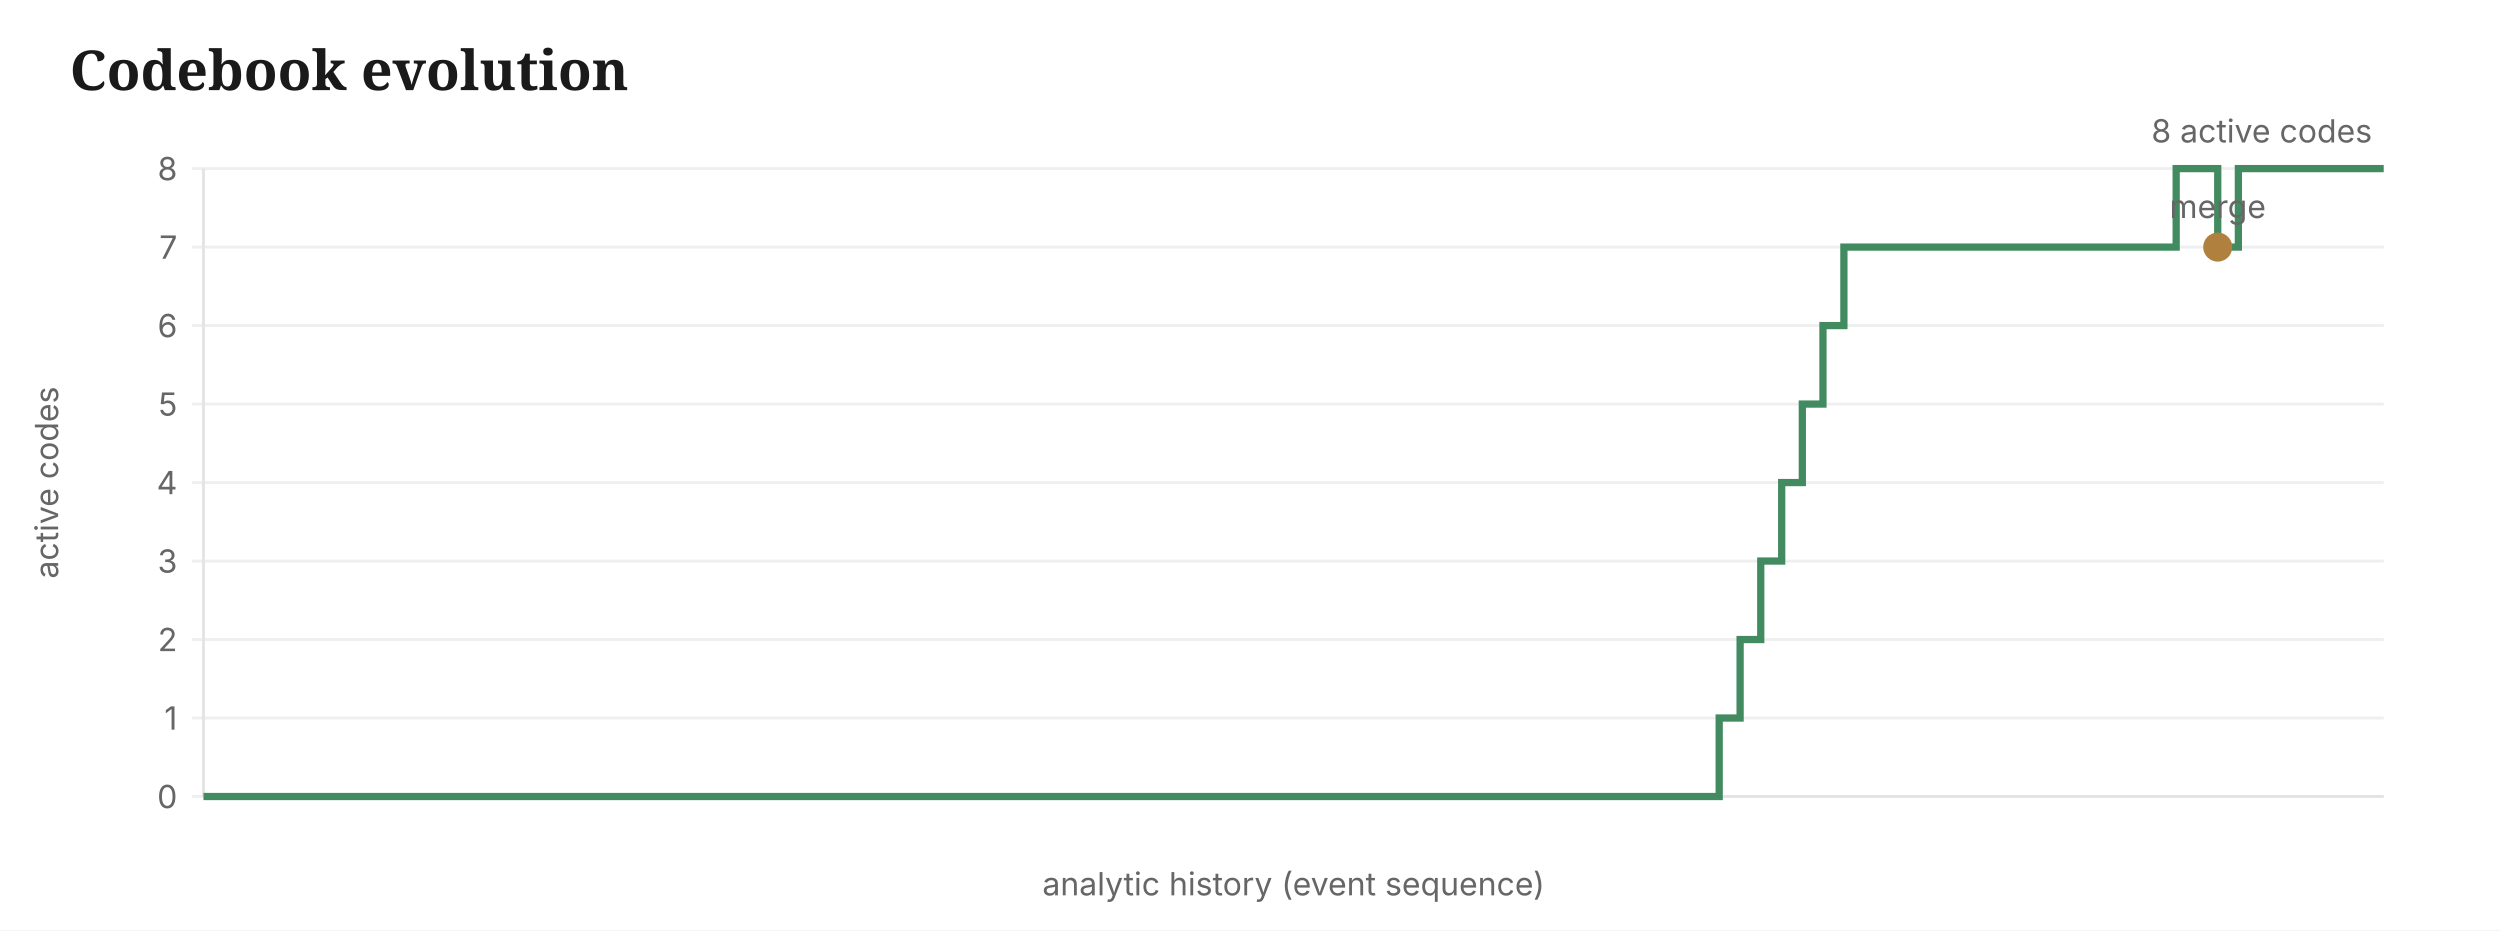
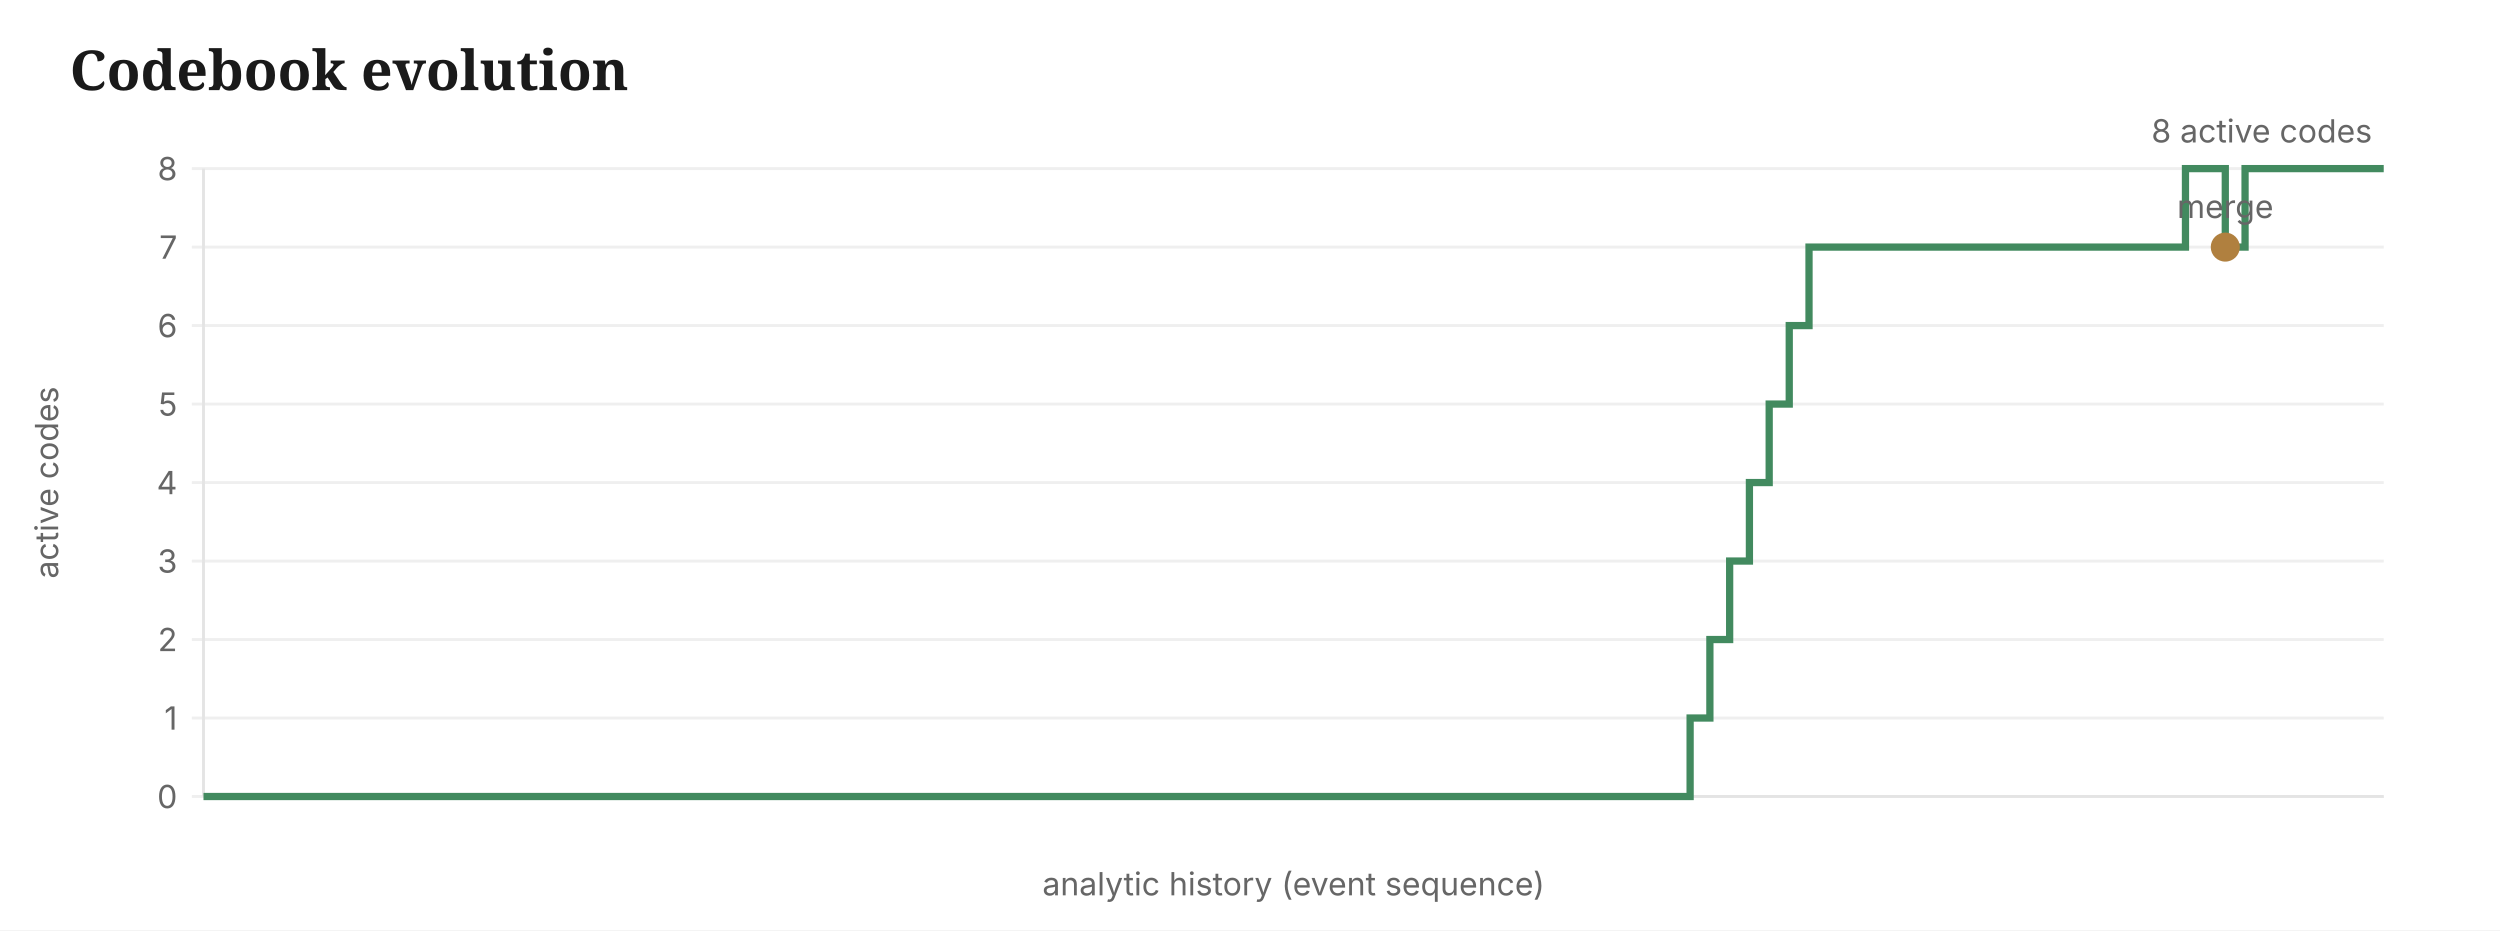
<svg xmlns="http://www.w3.org/2000/svg" width="860" height="320" viewBox="0 0 860 320" role="img" aria-labelledby="title desc">
  <rect width="100%" height="100%" fill="white" />
  <style>text{font-family:-apple-system,BlinkMacSystemFont,"Segoe UI",sans-serif;fill:#1a1a1a}.title{font:600 19px Georgia,serif}.label{font-size:12px}.value{font-size:11px;fill:#666666}.axis{stroke:#e4e4e4;stroke-width:1}</style>
  <text class="title" x="24" y="31">Codebook evolution</text>
  <line class="axis" x1="70" y1="274" x2="820" y2="274" />
  <line class="axis" x1="70" y1="58" x2="70" y2="274" />
  <line class="axis" x1="66" y1="274.0" x2="820" y2="274.0" opacity="0.6" />
  <text class="value" x="61" y="278.0" text-anchor="end">0</text>
  <line class="axis" x1="66" y1="247.0" x2="820" y2="247.0" opacity="0.6" />
  <text class="value" x="61" y="251.0" text-anchor="end">1</text>
  <line class="axis" x1="66" y1="220.0" x2="820" y2="220.0" opacity="0.6" />
  <text class="value" x="61" y="224.0" text-anchor="end">2</text>
  <line class="axis" x1="66" y1="193.0" x2="820" y2="193.0" opacity="0.6" />
  <text class="value" x="61" y="197.0" text-anchor="end">3</text>
  <line class="axis" x1="66" y1="166.0" x2="820" y2="166.0" opacity="0.6" />
  <text class="value" x="61" y="170.0" text-anchor="end">4</text>
  <line class="axis" x1="66" y1="139.0" x2="820" y2="139.0" opacity="0.6" />
  <text class="value" x="61" y="143.0" text-anchor="end">5</text>
  <line class="axis" x1="66" y1="112.0" x2="820" y2="112.0" opacity="0.6" />
  <text class="value" x="61" y="116.0" text-anchor="end">6</text>
  <line class="axis" x1="66" y1="85.0" x2="820" y2="85.0" opacity="0.6" />
  <text class="value" x="61" y="89.0" text-anchor="end">7</text>
  <line class="axis" x1="66" y1="58.0" x2="820" y2="58.0" opacity="0.6" />
  <text class="value" x="61" y="62.0" text-anchor="end">8</text>
-   <polyline points="70,274 591.4,274.0 591.4,247.0 598.6,247.0 598.6,220.0 605.7,220.0 605.7,193.0 612.9,193.0 612.9,166.0 620.0,166.0 620.0,139.0 627.1,139.0 627.1,112.0 634.3,112.0 634.3,85.0 748.6,85.0 748.6,58.0 762.9,58.0 762.9,85.0 770.0,85.0 770.0,58.0 820,58.0" fill="none" stroke="#428a5f" stroke-width="2.5" />
-   <circle cx="762.9" cy="85.0" r="5" fill="#b0803f" />
-   <text class="value" x="762.9" y="75.0" text-anchor="middle" fill="#b0803f">merge</text>
+   <polyline points="70,274 581.4,274.0 581.4,247.0 588.2,247.0 588.2,220.0 595.0,220.0 595.0,193.0 601.8,193.0 601.8,166.0 608.6,166.0 608.6,139.0 615.5,139.0 615.5,112.0 622.3,112.0 622.3,85.0 751.8,85.0 751.8,58.0 765.5,58.0 765.5,85.0 772.3,85.0 772.3,58.0 820,58.0" fill="none" stroke="#428a5f" stroke-width="2.5" />
+   <circle cx="765.5" cy="85.0" r="5" fill="#b0803f" />
+   <text class="value" x="765.5" y="75.0" text-anchor="middle" fill="#b0803f">merge</text>
  <text class="value" x="816" y="49.0" text-anchor="end">8 active codes</text>
  <text class="value" x="445.0" y="308" text-anchor="middle">analytic history (event sequence)</text>
  <text class="value" transform="translate(20,166.0) rotate(-90)" text-anchor="middle">active codes</text>
</svg>
